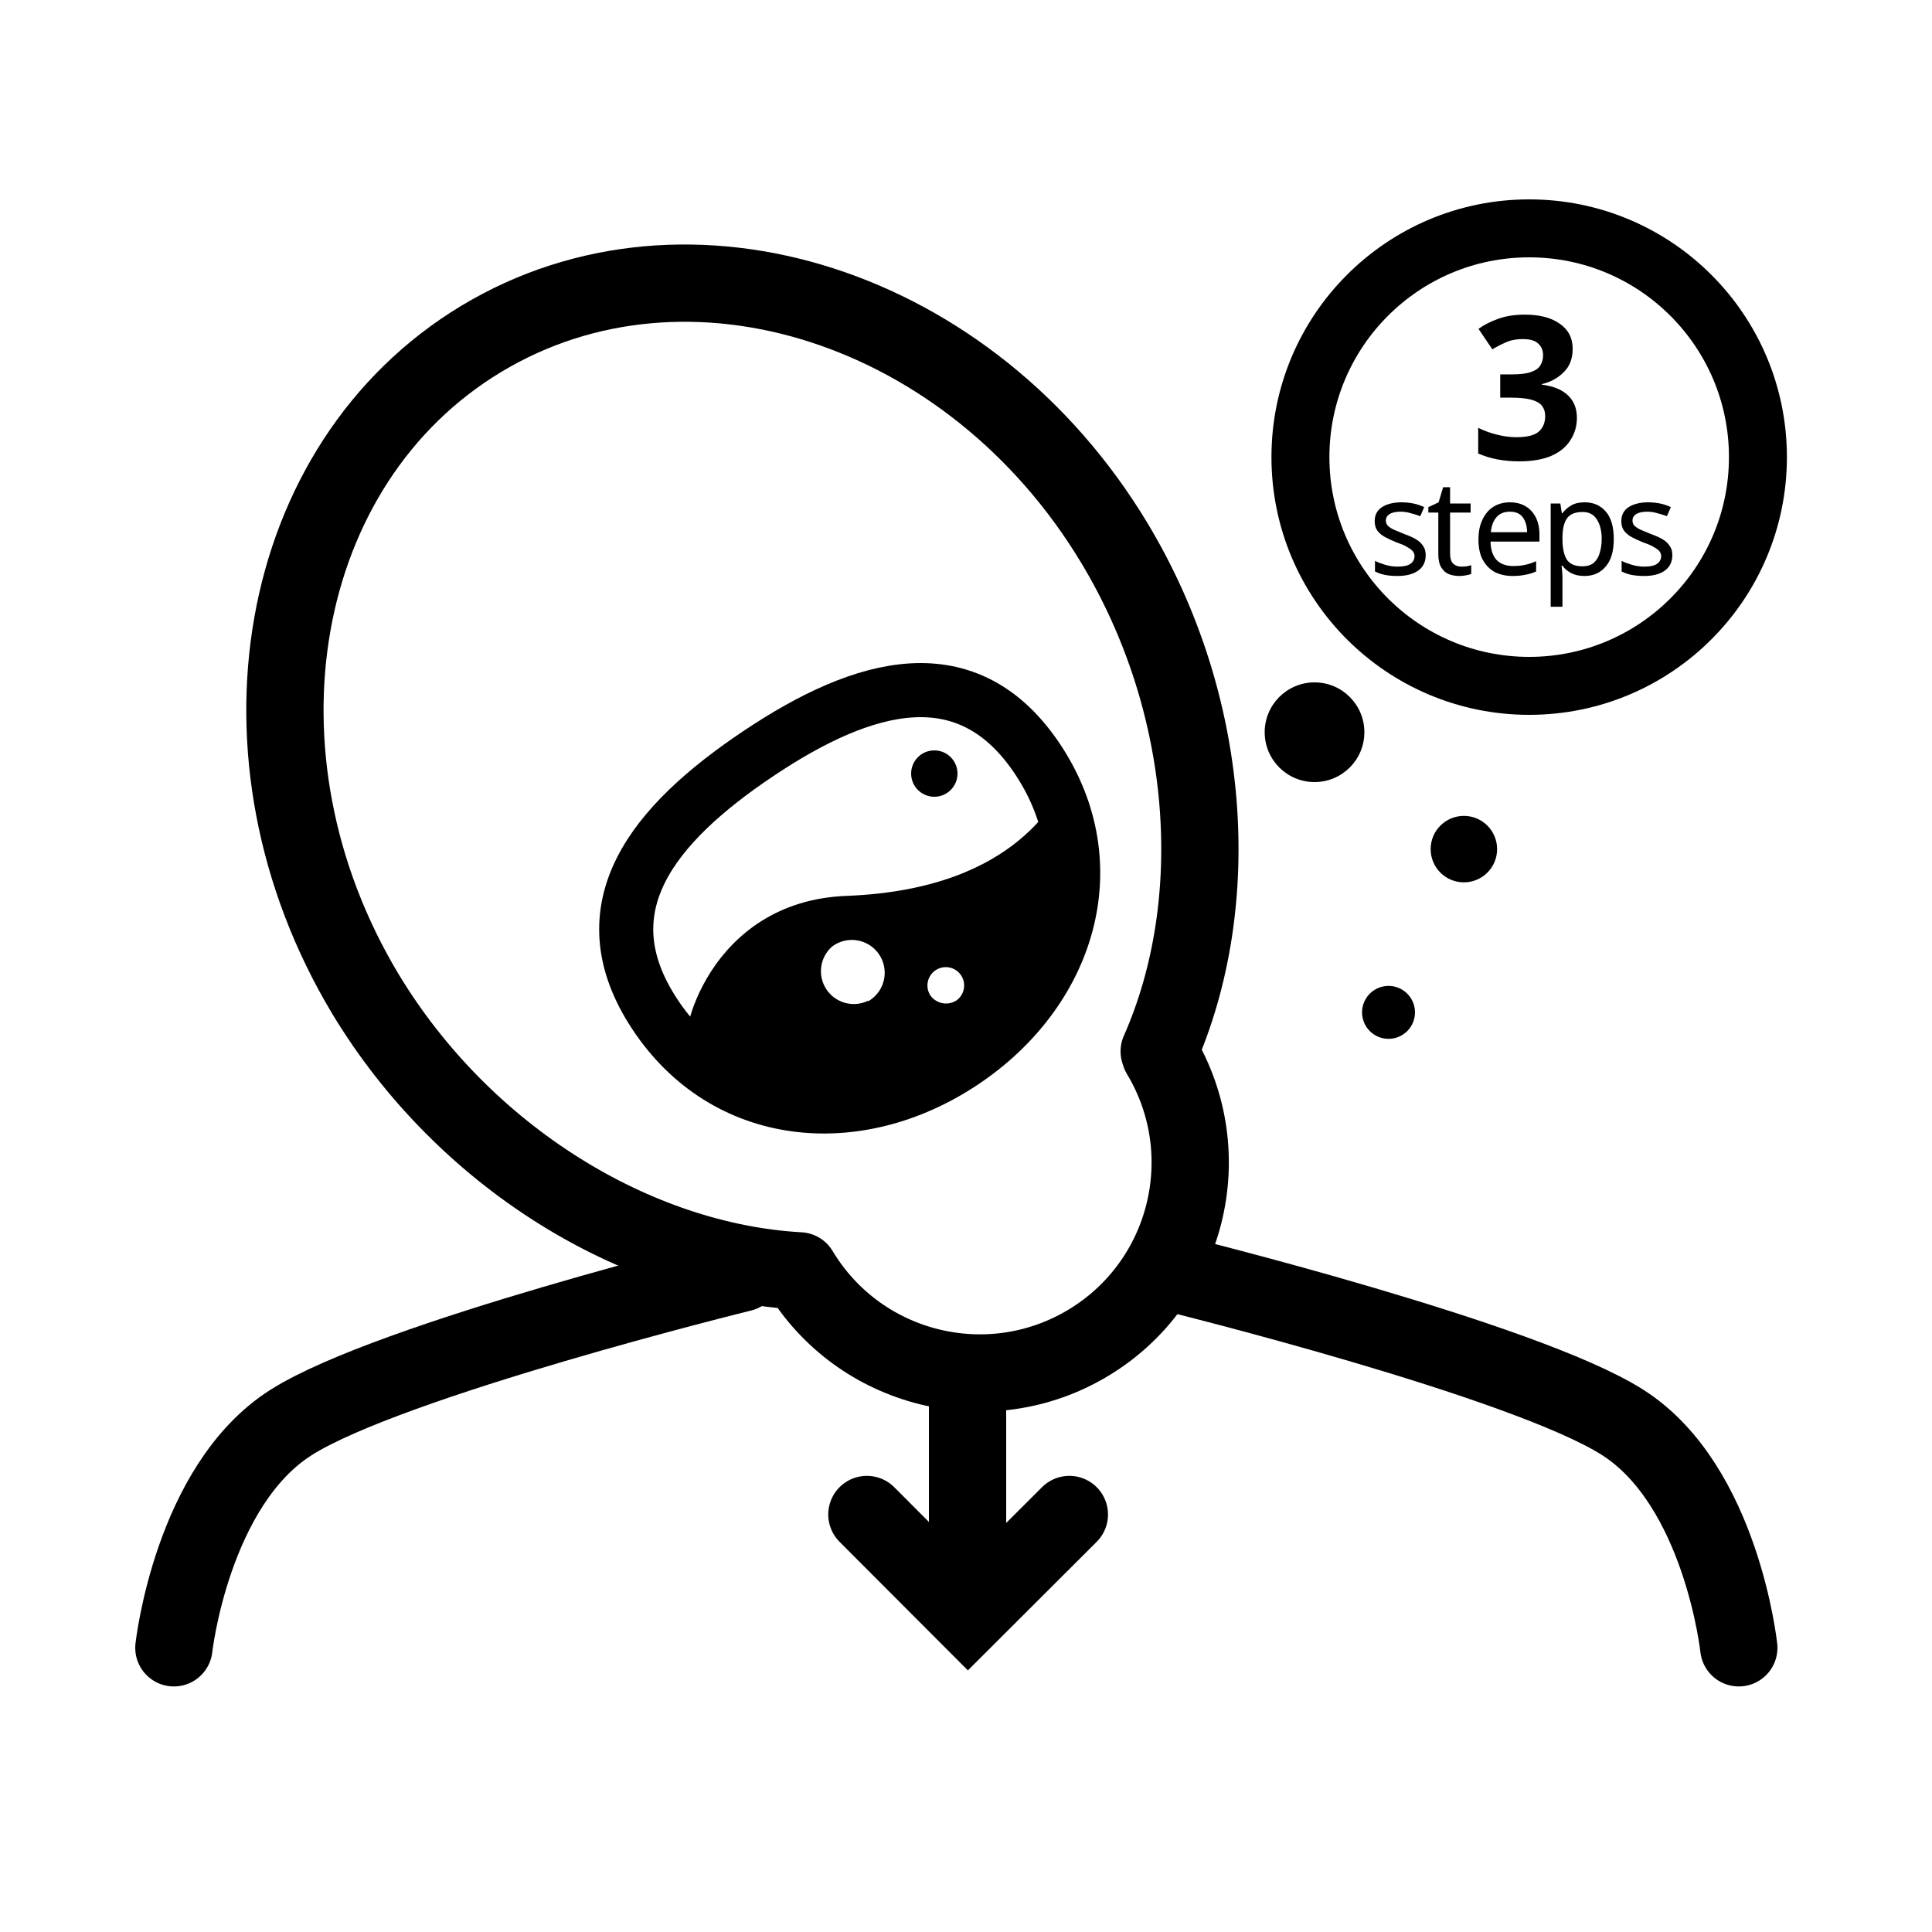
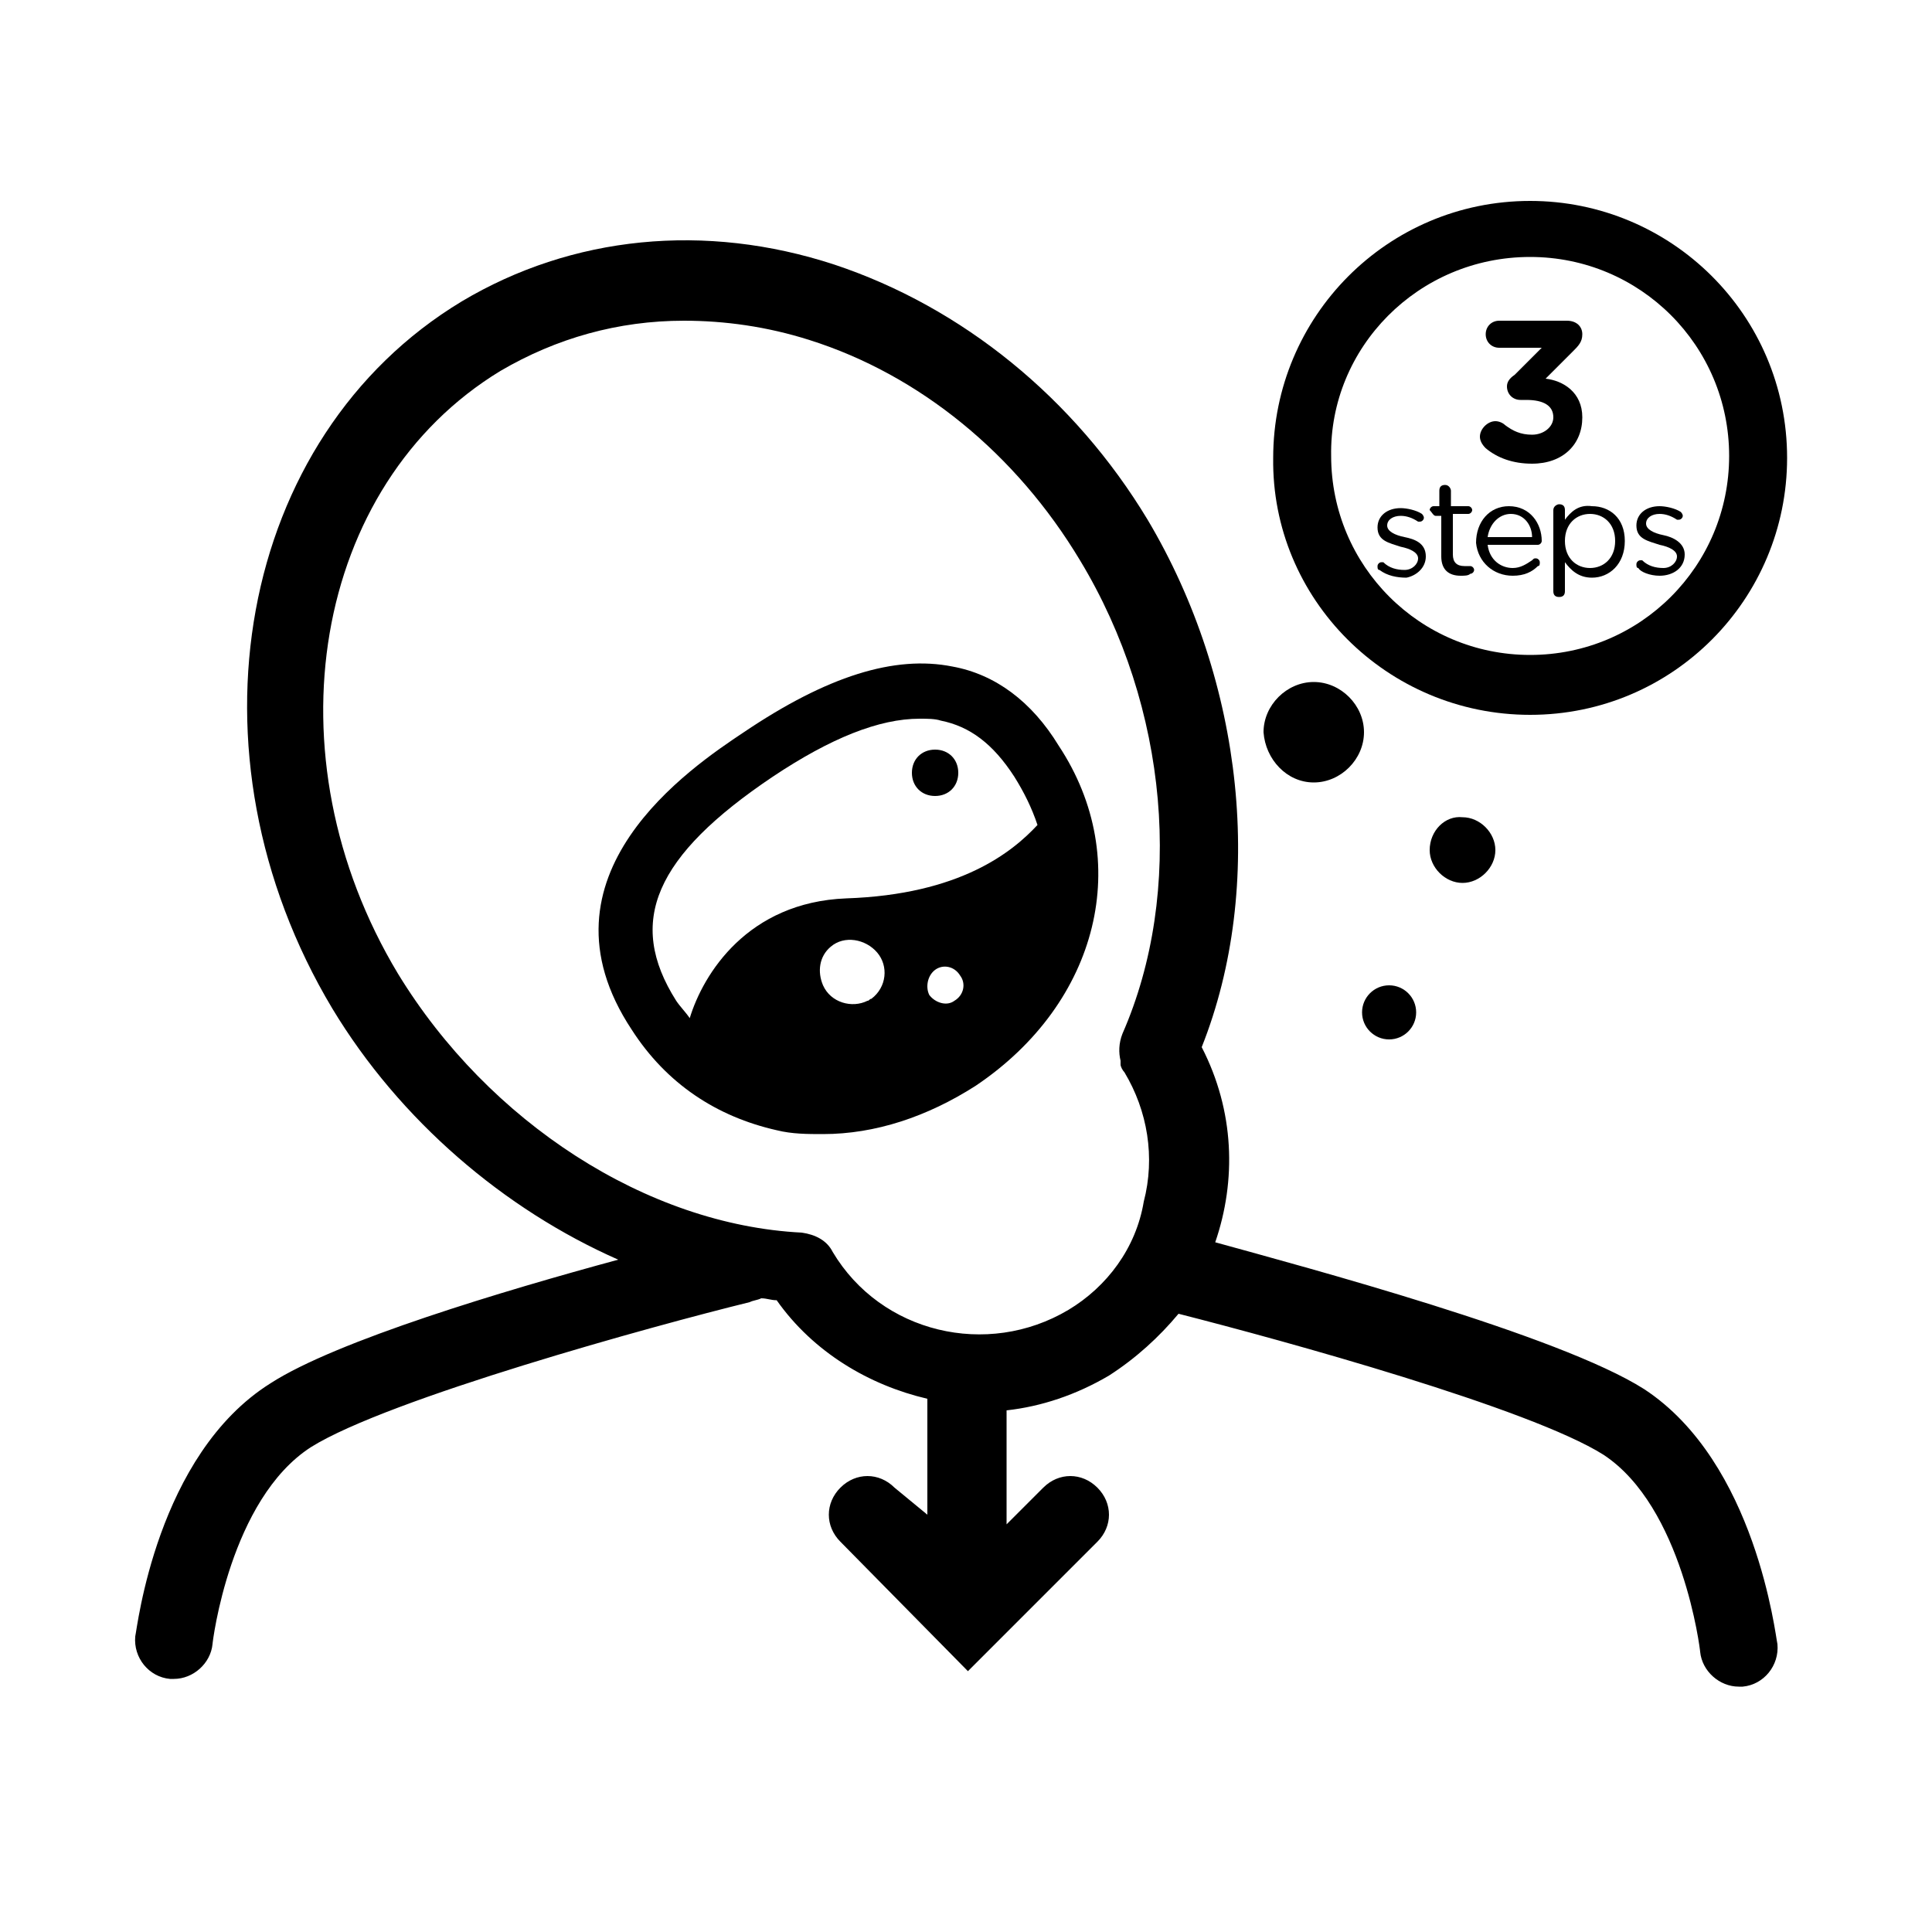
- <svg xmlns="http://www.w3.org/2000/svg" id="Layer_1" data-name="Layer 1" viewBox="0 0 100 100">
-   <defs>
-     <style>.cls-1,.cls-2,.cls-3,.cls-4{fill:none;stroke:#000;}.cls-1,.cls-3,.cls-4{stroke-miterlimit:10;}.cls-1{stroke-width:2.8px;}.cls-2{stroke-linejoin:round;}.cls-2,.cls-3{stroke-width:4px;}.cls-3{stroke-linecap:round;}.cls-4{stroke-width:3px;}.cls-5{font-size:10.32px;font-family:GothamRounded-Bold, Gotham Rounded;font-weight:700;}.cls-6{font-size:6.88px;font-family:GothamRounded-Book, Gotham Rounded;letter-spacing:-0.06em;}.cls-7{letter-spacing:-0.07em;}.cls-8{letter-spacing:-0.05em;}</style>
-   </defs>
-   <path class="cls-1" d="M33.89,52.49C30.27,47,33.78,42.67,39.26,39s10.85-5.15,14.47.33,1.58,12-3.9,15.65S37.52,58,33.89,52.49Z" />
-   <path d="M54.83,41.47c-.28-.71-1.71,4.54-11,4.9-7.21.27-8.83,7.53-8.23,8.11,3.81,3.6,9.55,3.67,14.28.54S56.79,46.44,54.83,41.47ZM44.93,51.8A1.7,1.7,0,0,1,43.06,49a1.7,1.7,0,1,1,1.87,2.83Zm4.55,0a1,1,0,0,1-1.32-.27.95.95,0,1,1,1.32.27Z" />
-   <path class="cls-2" d="M57.67,28.09c-7.39-12.27-22.06-17-32.76-10.55s-13.37,21.62-6,33.9c5.09,8.44,14,13.87,22.47,14.34v0A10.88,10.88,0,0,0,60.05,54.57L60,54.42C63.41,46.7,62.71,36.45,57.67,28.09Z" />
-   <path class="cls-3" d="M9,85.29s.93-8.4,6.06-11.66,23.34-7.74,23.34-7.74" />
-   <path class="cls-3" d="M90,85.29S89.1,76.89,84,73.63s-23.33-7.74-23.33-7.74" />
-   <circle cx="71.87" cy="52.4" r="1.37" />
-   <circle cx="75.77" cy="43.95" r="1.72" />
-   <circle cx="48.36" cy="40.04" r="1.2" />
-   <circle cx="68.04" cy="37.9" r="2.58" />
-   <line class="cls-3" x1="50.08" y1="83.5" x2="50.08" y2="72.01" />
-   <polyline class="cls-3" points="55.35 78.39 50.1 83.63 44.87 78.39" />
-   <circle class="cls-4" cx="79.15" cy="23.66" r="11.84" />
-   <text class="cls-5" transform="translate(76.12 23.77)">3</text>
-   <text class="cls-6" transform="translate(70.81 29.75)">s<tspan class="cls-7" x="3.01" y="0">t</tspan>
-     <tspan class="cls-8" x="5.34" y="0">eps</tspan>
-   </text>
+ <svg xmlns="http://www.w3.org/2000/svg" version="1.1" id="Layer_1" x="0px" y="0px" viewBox="0 0 100 100" style="enable-background:new 0 0 100 100;" xml:space="preserve">
+   <g>
+     <path d="M49.3,34.5c-3-0.6-6.5,0.5-10.8,3.4c-2.7,1.8-11.1,7.4-5.8,15.4c1.8,2.8,4.4,4.5,7.5,5.2c0.8,0.2,1.6,0.2,2.4,0.2   c2.7,0,5.4-0.9,7.9-2.5c6.4-4.3,8.2-11.7,4.3-17.6C53.4,36.3,51.5,34.9,49.3,34.5z M48.4,50.2c0.4-0.3,1-0.2,1.3,0.3   c0.3,0.4,0.2,1-0.3,1.3c-0.4,0.3-1,0.1-1.3-0.3C47.9,51.1,48,50.5,48.4,50.2z M45.1,51.7c-0.1,0-0.1,0.1-0.2,0.1v0   c-0.8,0.4-1.9,0.1-2.3-0.8c-0.3-0.7-0.2-1.5,0.4-2c0.7-0.6,1.8-0.4,2.4,0.3S45.9,51.1,45.1,51.7z M40,40.2c3-2,5.5-3,7.6-3   c0.4,0,0.8,0,1.1,0.1c1.5,0.3,2.7,1.2,3.8,2.9c0.5,0.8,0.9,1.6,1.2,2.5c-1.3,1.4-4,3.6-9.9,3.8c-5.1,0.2-7.4,3.9-8.1,6.2   c-0.2-0.3-0.5-0.6-0.7-0.9C32.4,47.7,33.9,44.3,40,40.2z" />
+     <path d="M85.1,71.9c-4.4-2.8-17.5-6.3-22.2-7.6c1.1-3.2,1-6.8-0.7-10.1c3.3-8.3,2.2-18.9-2.8-27.3c-3.8-6.3-9.6-11-16.2-13.2   c-6.7-2.2-13.6-1.5-19.3,1.9c-11.6,7-14.6,23.4-6.7,36.6c3.5,5.8,8.9,10.4,14.8,13c-5.9,1.6-14.6,4.2-18,6.4   c-5.9,3.7-6.9,12.7-7,13.1c-0.1,1.1,0.7,2.1,1.8,2.2c0.1,0,0.2,0,0.2,0c1,0,1.9-0.8,2-1.8c0-0.1,0.9-7.5,5.1-10.2   c4-2.5,17.8-6.3,22.7-7.5c0.2-0.1,0.4-0.1,0.6-0.2c0.3,0,0.5,0.1,0.8,0.1c1.9,2.7,4.8,4.4,7.8,5.1v6L46.3,77c-0.8-0.8-2-0.8-2.8,0   c-0.8,0.8-0.8,2,0,2.8l6.6,6.7l6.7-6.7c0.8-0.8,0.8-2,0-2.8c-0.8-0.8-2-0.8-2.8,0l-1.9,1.9V73c1.8-0.2,3.6-0.8,5.3-1.8   c1.4-0.9,2.6-2,3.6-3.2c5.5,1.4,18.2,4.9,22,7.3C87.1,78,88,85.4,88,85.5c0.1,1,1,1.8,2,1.8c0.1,0,0.1,0,0.2,0   c1.1-0.1,1.9-1.1,1.8-2.2C91.9,84.7,90.9,75.7,85.1,71.9z M55.3,67.8c-4.2,2.5-9.7,1.2-12.2-3c-0.3-0.6-0.9-0.9-1.6-1   c-8-0.4-16.2-5.7-20.9-13.4c-6.8-11.3-4.4-25.3,5.3-31.2c2.9-1.7,6.1-2.6,9.5-2.6c2.1,0,4.3,0.3,6.5,1c5.7,1.8,10.7,5.9,14,11.4   c0,0,0,0,0,0c4.6,7.6,5.4,17.2,2.2,24.5c-0.2,0.5-0.2,1-0.1,1.4l0,0.2c0,0.1,0.1,0.3,0.2,0.4c1.2,2,1.6,4.4,1,6.7   C58.8,64.6,57.3,66.6,55.3,67.8z" />
+     <circle cx="71.9" cy="52.4" r="1.4" />
+     <path d="M74,44c0,0.9,0.8,1.7,1.7,1.7c0.9,0,1.7-0.8,1.7-1.7c0-0.9-0.8-1.7-1.7-1.7C74.8,42.2,74,43,74,44z" />
+     <path d="M48.4,41.2c0.7,0,1.2-0.5,1.2-1.2c0-0.7-0.5-1.2-1.2-1.2c-0.7,0-1.2,0.5-1.2,1.2C47.2,40.7,47.7,41.2,48.4,41.2z" />
+     <path d="M68,40.5c1.4,0,2.6-1.2,2.6-2.6c0-1.4-1.2-2.6-2.6-2.6c-1.4,0-2.6,1.2-2.6,2.6C65.5,39.3,66.6,40.5,68,40.5z" />
+     <path d="M79.2,37c7.4,0,13.3-6,13.3-13.3c0-7.4-6-13.3-13.3-13.3c-7.4,0-13.3,6-13.3,13.3C65.8,31,71.8,37,79.2,37z M79.2,13.3   c5.7,0,10.3,4.6,10.3,10.3c0,5.7-4.6,10.3-10.3,10.3c-5.7,0-10.3-4.6-10.3-10.3C68.8,18,73.4,13.3,79.2,13.3z" />
+     <path d="M79.3,22.5c-0.6,0-1-0.2-1.4-0.5c-0.1-0.1-0.3-0.2-0.5-0.2c-0.4,0-0.8,0.4-0.8,0.8c0,0.2,0.1,0.4,0.3,0.6   c0.6,0.5,1.4,0.8,2.4,0.8c1.6,0,2.6-1,2.6-2.4v0c0-1.3-1-1.9-1.9-2l1.4-1.4c0.3-0.3,0.5-0.5,0.5-0.9c0-0.4-0.3-0.7-0.8-0.7h-3.5   c-0.4,0-0.7,0.3-0.7,0.7c0,0.4,0.3,0.7,0.7,0.7h2.2l-1.4,1.4C78.1,19.6,78,19.8,78,20c0,0.4,0.3,0.7,0.7,0.7H79   c0.9,0,1.4,0.3,1.4,0.9v0C80.4,22.1,79.9,22.5,79.3,22.5z" />
+     <path d="M73.8,28.8L73.8,28.8c0-0.7-0.6-0.9-1.1-1c-0.5-0.1-0.9-0.3-0.9-0.6v0c0-0.3,0.3-0.5,0.7-0.5c0.3,0,0.6,0.1,0.9,0.3   c0,0,0.1,0,0.1,0c0.1,0,0.2-0.1,0.2-0.2c0-0.1-0.1-0.2-0.1-0.2c-0.3-0.2-0.8-0.3-1.1-0.3c-0.7,0-1.2,0.4-1.2,1v0   c0,0.7,0.6,0.8,1.2,1c0.5,0.1,0.9,0.3,0.9,0.6v0c0,0.3-0.3,0.6-0.7,0.6c-0.4,0-0.8-0.1-1.1-0.4c0,0-0.1,0-0.1,0   c-0.1,0-0.2,0.1-0.2,0.2c0,0.1,0,0.2,0.1,0.2c0.4,0.3,0.9,0.4,1.4,0.4C73.3,29.8,73.8,29.4,73.8,28.8z" />
+     <path d="M74.3,26.7h0.3v2.1c0,0.7,0.4,1,1,1c0.2,0,0.4,0,0.5-0.1c0.1,0,0.2-0.1,0.2-0.2c0-0.1-0.1-0.2-0.2-0.2c0,0-0.1,0-0.3,0   c-0.4,0-0.6-0.2-0.6-0.6v-2.1H76c0.1,0,0.2-0.1,0.2-0.2c0-0.1-0.1-0.2-0.2-0.2h-0.9v-0.8c0-0.1-0.1-0.3-0.3-0.3   c-0.2,0-0.3,0.1-0.3,0.3v0.8h-0.3c-0.1,0-0.2,0.1-0.2,0.2C74.1,26.5,74.2,26.7,74.3,26.7z" />
+     <path d="M78.3,29.8c0.6,0,1-0.2,1.3-0.5c0.1,0,0.1-0.1,0.1-0.2c0-0.1-0.1-0.2-0.2-0.2c-0.1,0-0.1,0-0.2,0.1c-0.3,0.2-0.6,0.4-1,0.4   c-0.6,0-1.2-0.4-1.3-1.2h2.6c0.1,0,0.2-0.1,0.2-0.2c0-0.9-0.6-1.8-1.7-1.8c-1,0-1.7,0.8-1.7,1.9v0C76.5,29.1,77.3,29.8,78.3,29.8z    M78.2,26.6c0.7,0,1.1,0.6,1.1,1.2h-2.3C77.1,27.1,77.6,26.6,78.2,26.6z" />
+     <path d="M81,26.9v-0.5c0-0.2-0.1-0.3-0.3-0.3c-0.1,0-0.3,0.1-0.3,0.3v4.2c0,0.2,0.1,0.3,0.3,0.3s0.3-0.1,0.3-0.3v-1.5   c0.3,0.4,0.7,0.8,1.4,0.8c0.9,0,1.7-0.7,1.7-1.9v0c0-1.2-0.8-1.8-1.7-1.8C81.7,26.1,81.3,26.5,81,26.9z M82.3,26.6   c0.7,0,1.3,0.5,1.3,1.4v0c0,0.9-0.6,1.4-1.3,1.4c-0.7,0-1.3-0.5-1.3-1.4v0C81,27.1,81.6,26.6,82.3,26.6z" />
+     <path d="M85.9,29.8c0.7,0,1.3-0.4,1.3-1.1v0c0-0.6-0.6-0.9-1.1-1c-0.5-0.1-0.9-0.3-0.9-0.6v0c0-0.3,0.3-0.5,0.7-0.5   c0.3,0,0.6,0.1,0.9,0.3c0,0,0.1,0,0.1,0c0.1,0,0.2-0.1,0.2-0.2c0-0.1-0.1-0.2-0.1-0.2c-0.3-0.2-0.8-0.3-1.1-0.3   c-0.7,0-1.2,0.4-1.2,1v0c0,0.7,0.6,0.8,1.2,1c0.5,0.1,0.9,0.3,0.9,0.6v0c0,0.3-0.3,0.6-0.7,0.6c-0.4,0-0.8-0.1-1.1-0.4   c0,0-0.1,0-0.1,0c-0.1,0-0.2,0.1-0.2,0.2c0,0.1,0,0.2,0.1,0.2C84.9,29.6,85.4,29.8,85.9,29.8z" />
+   </g>
</svg>
